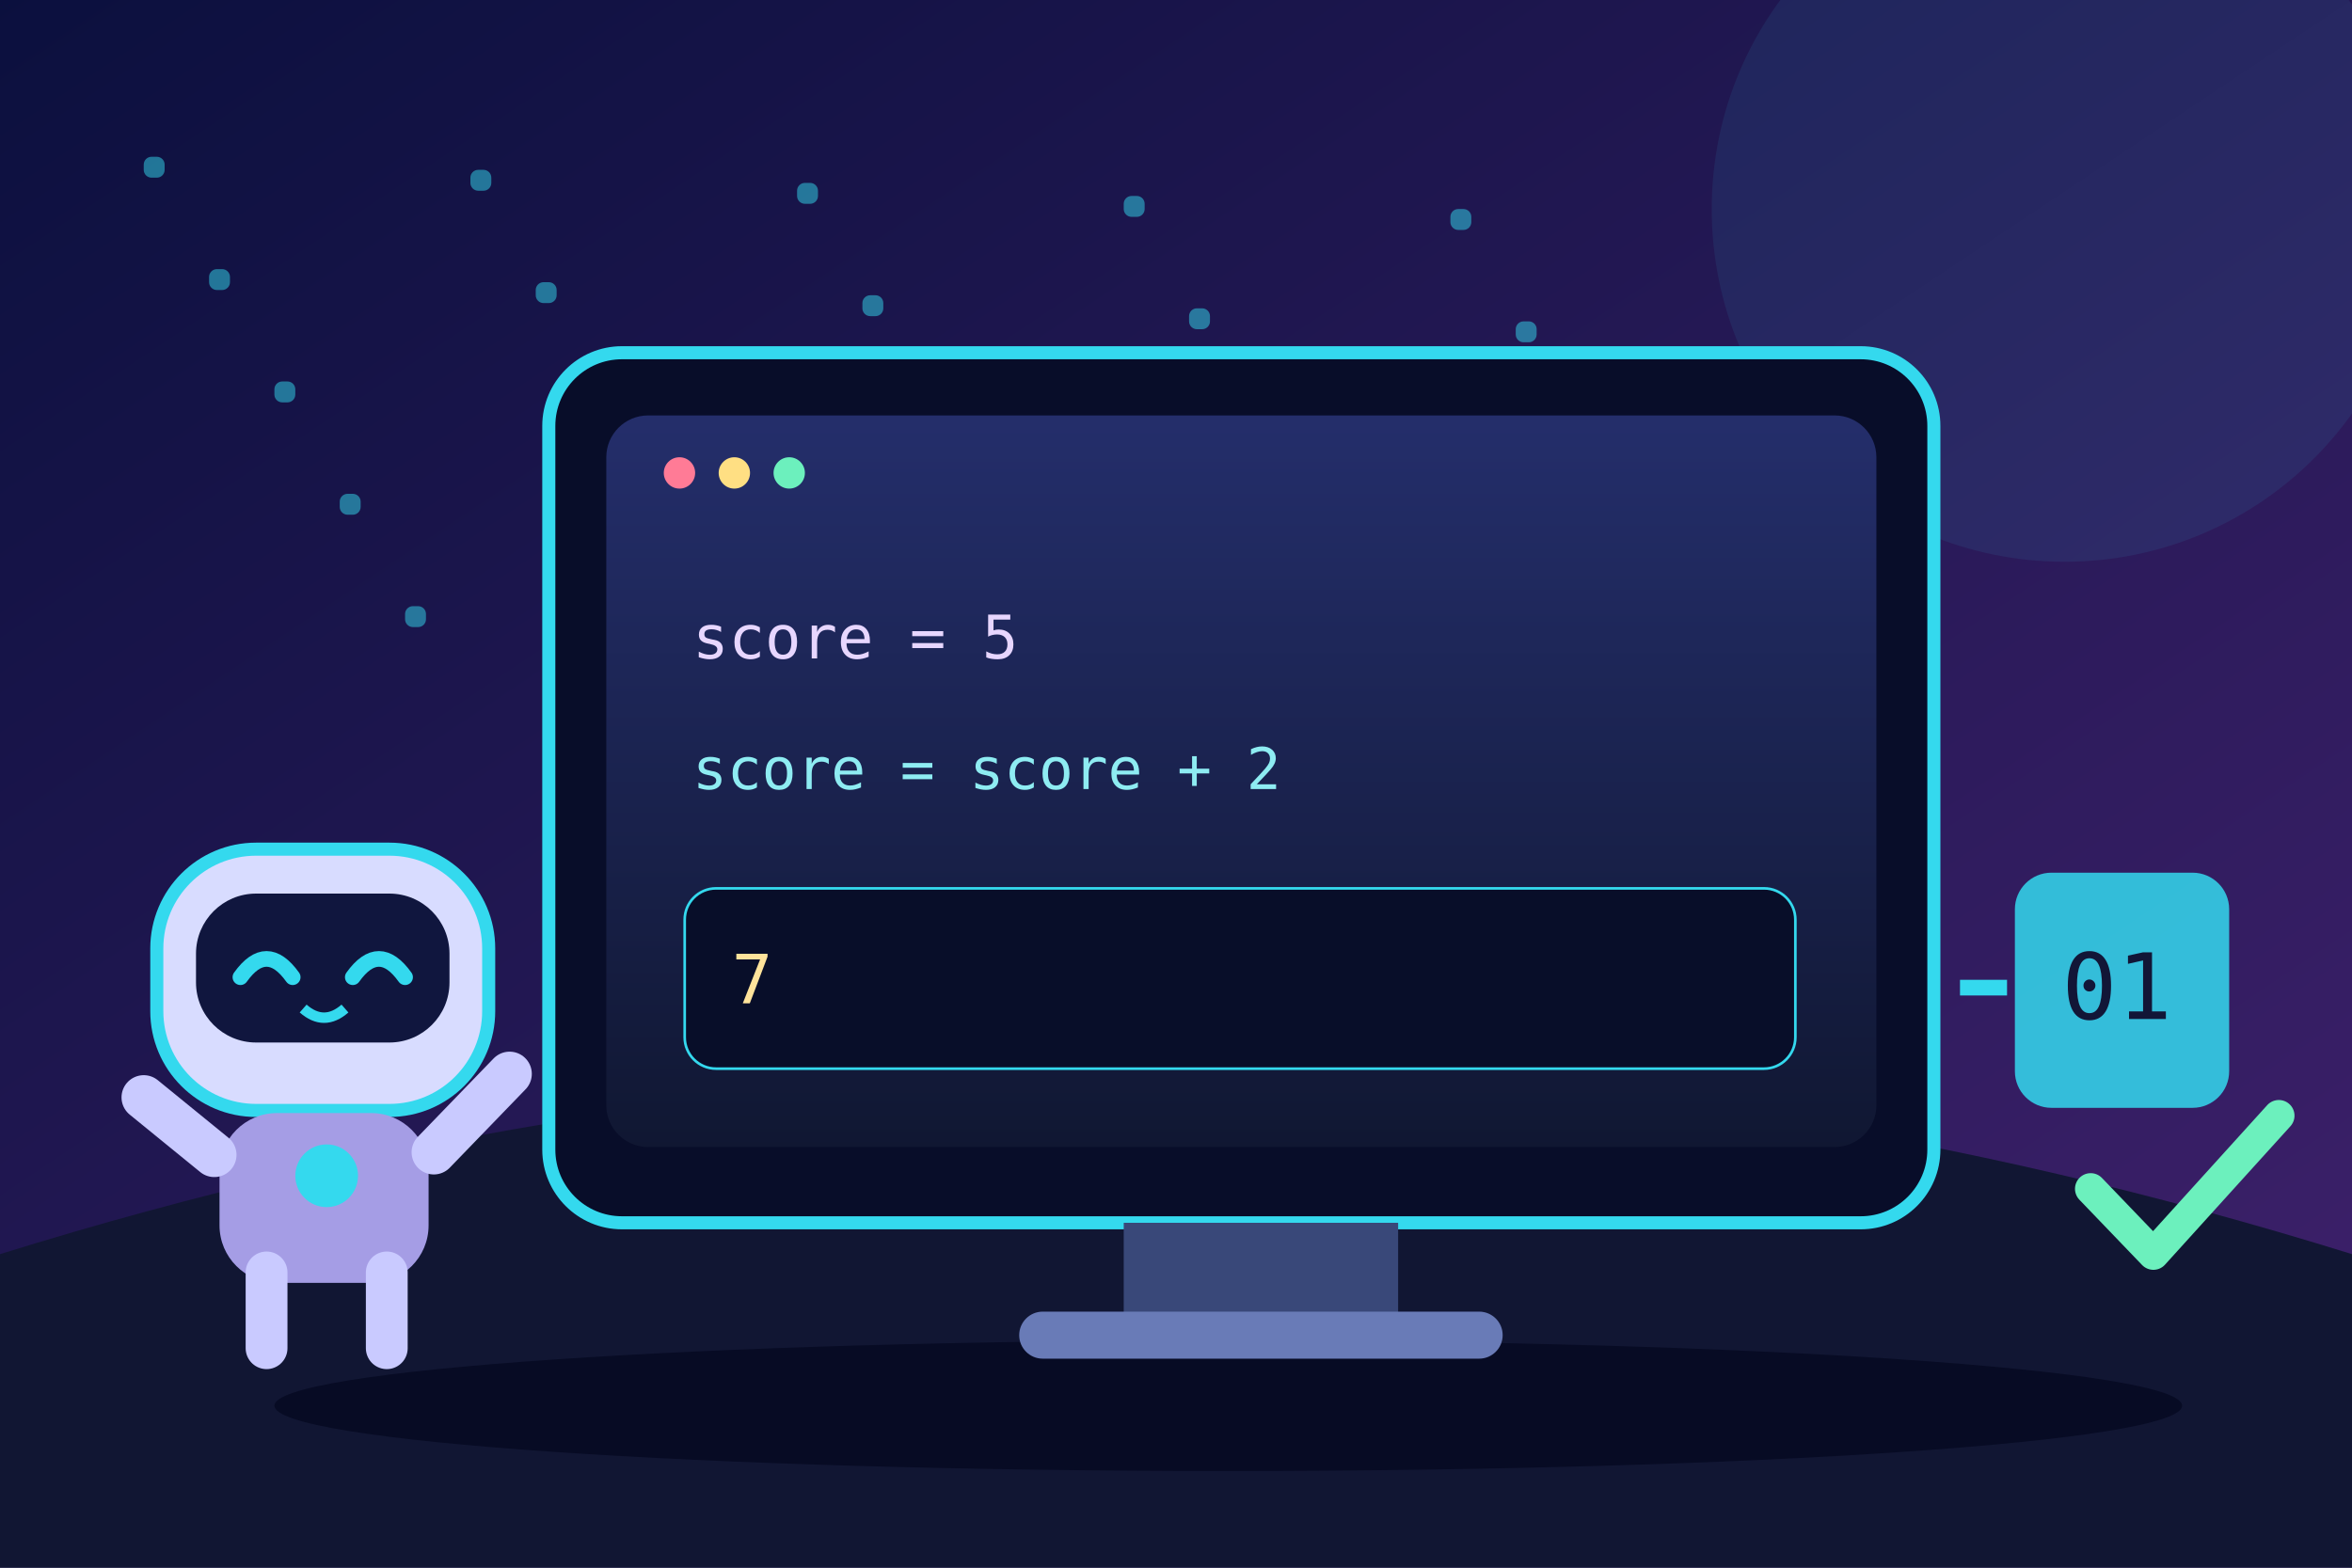
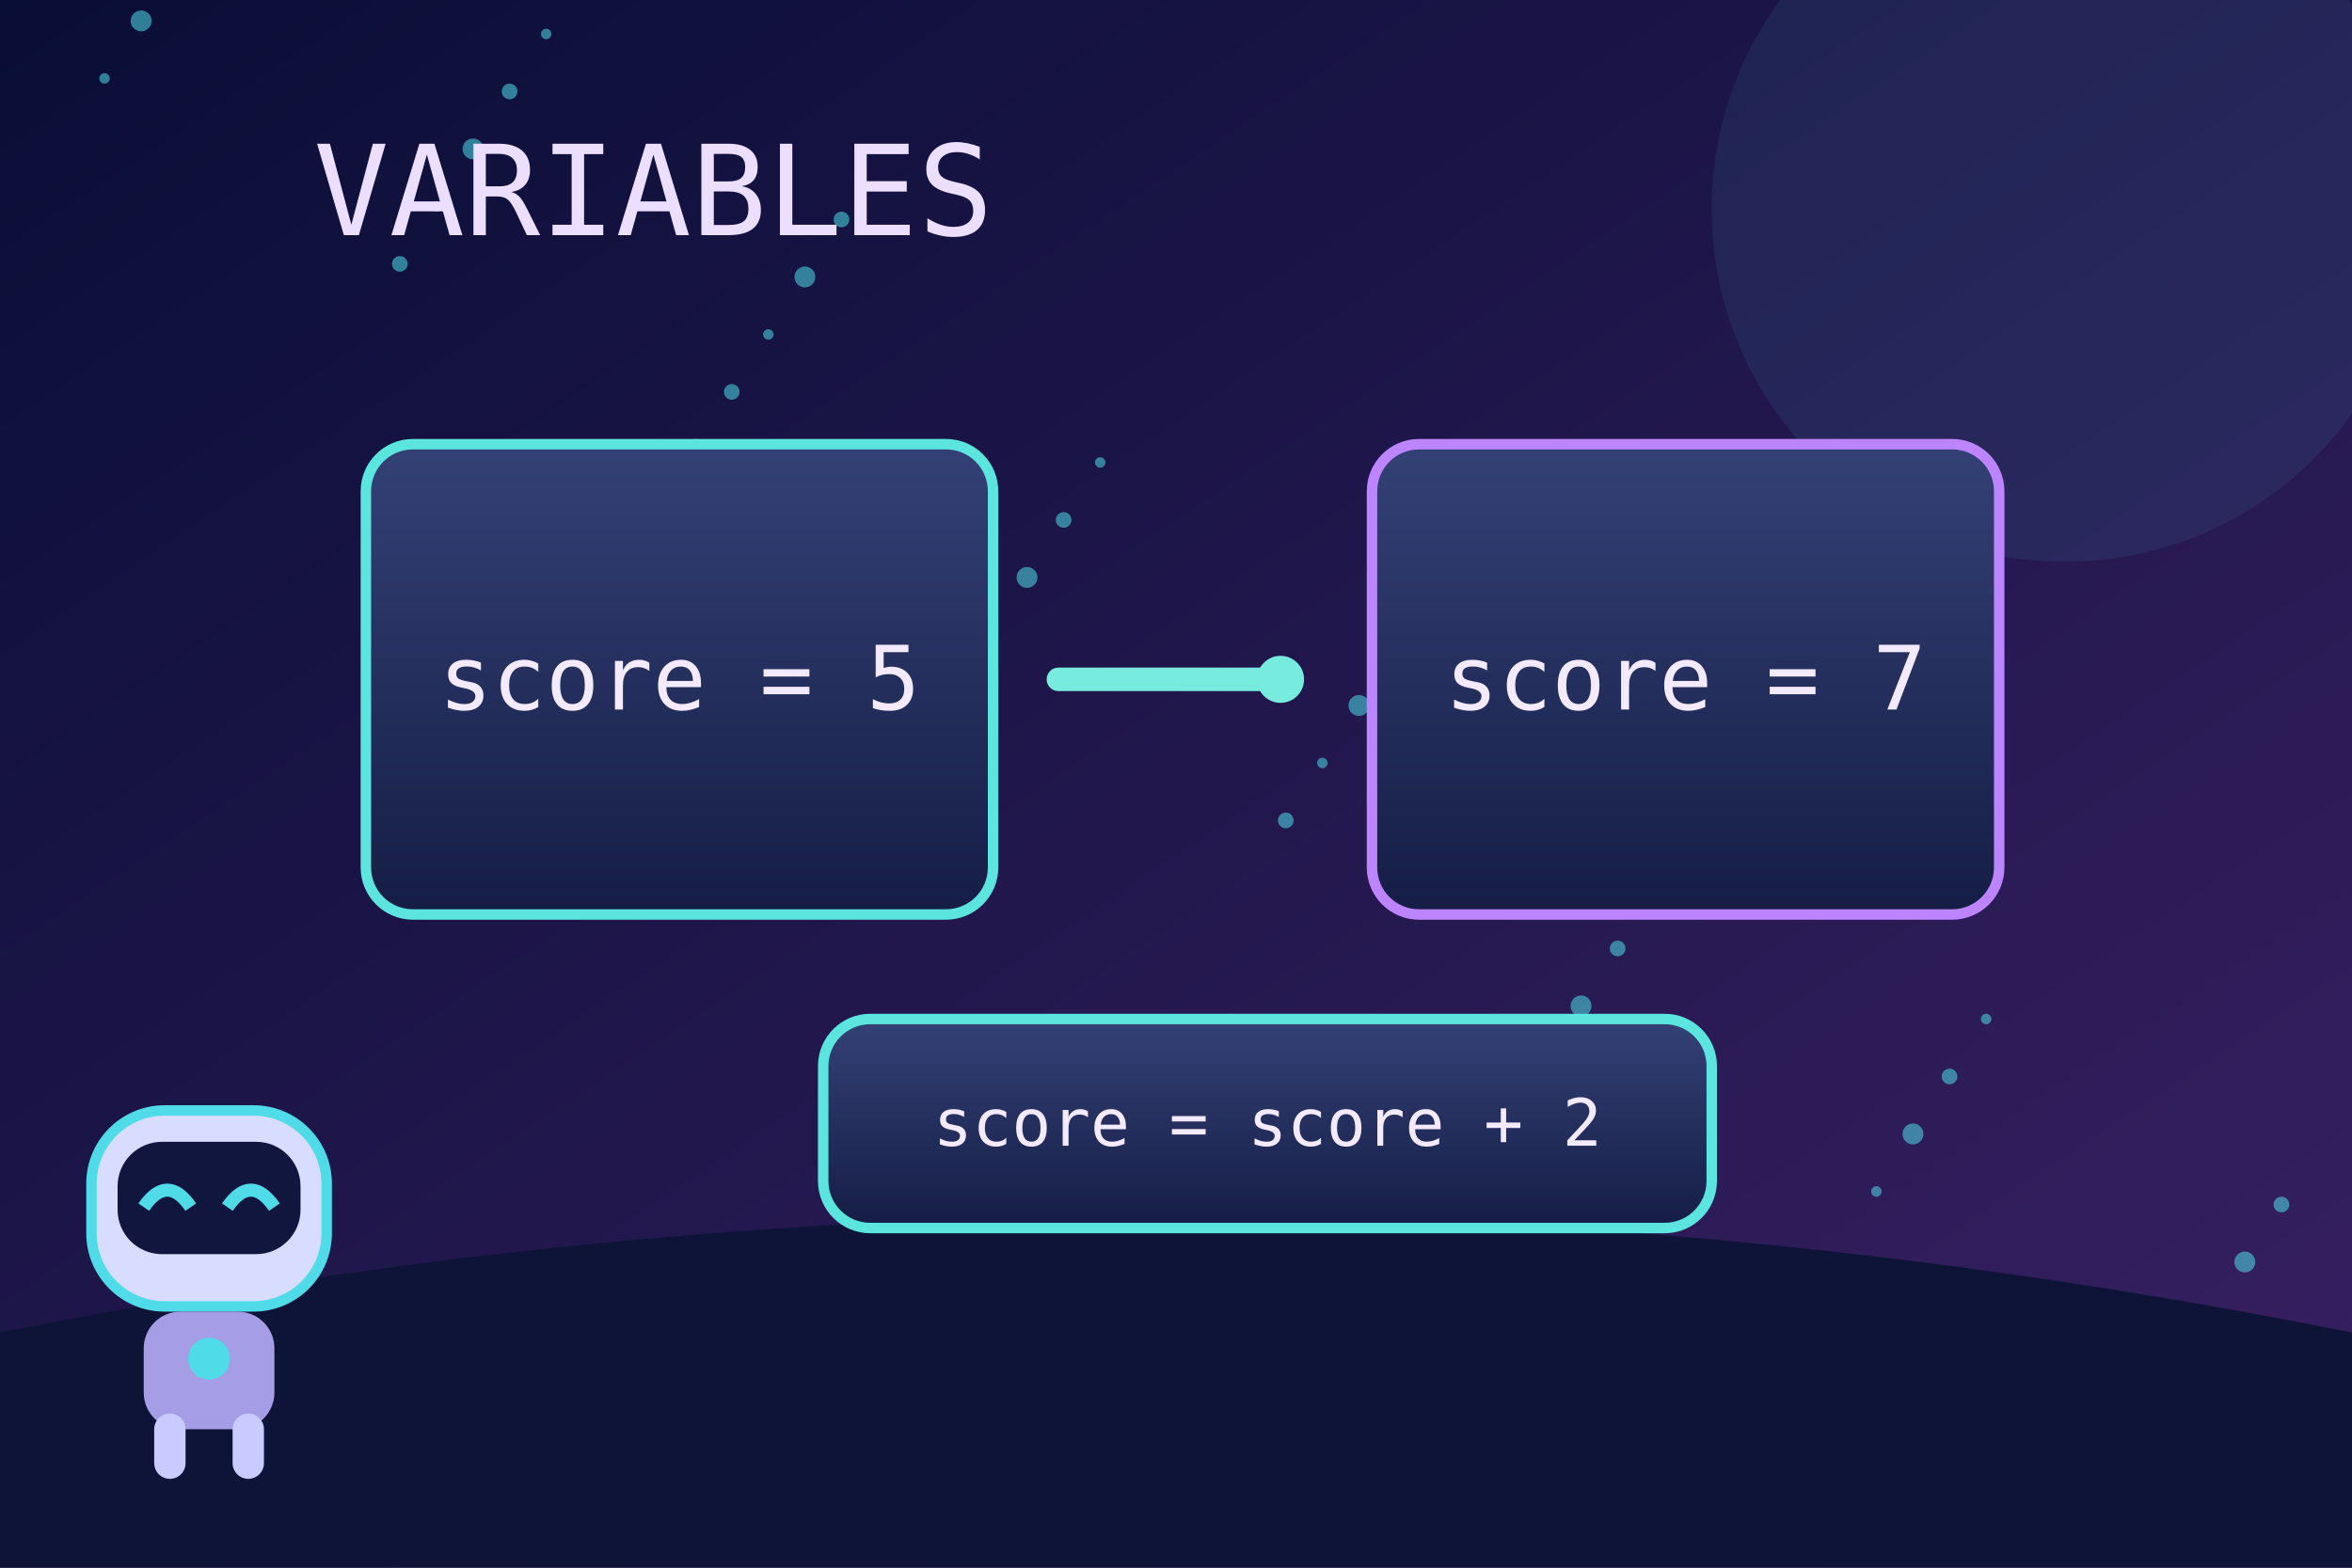
<svg xmlns="http://www.w3.org/2000/svg" width="900" height="600" viewBox="0 0 900 600">
  <defs>
    <linearGradient id="bg" x2="1" y2="1">
-       <stop stop-color="#0b103e" />
-       <stop offset="1" stop-color="#40216d" />
+       <stop stop-color="#090e36" />
+       <stop offset="1" stop-color="#392063" />
    </linearGradient>
-     <linearGradient id="glass" x2="0" y2="1">
-       <stop stop-color="#242e6b" />
-       <stop offset="1" stop-color="#101732" />
+     <linearGradient id="panel" x2="0" y2="1">
+       <stop stop-color="#344176" />
+       <stop offset="1" stop-color="#151d45" />
    </linearGradient>
  </defs>
  <rect width="900" height="600" fill="url(#bg)" />
-   <rect x="55" y="60" width="8" height="8" rx="3" fill="#34d9ee" opacity=".5" />
-   <rect x="80" y="103" width="8" height="8" rx="3" fill="#34d9ee" opacity=".5" />
-   <rect x="105" y="146" width="8" height="8" rx="3" fill="#34d9ee" opacity=".5" />
-   <rect x="130" y="189" width="8" height="8" rx="3" fill="#34d9ee" opacity=".5" />
-   <rect x="155" y="232" width="8" height="8" rx="3" fill="#34d9ee" opacity=".5" />
-   <rect x="180" y="65" width="8" height="8" rx="3" fill="#34d9ee" opacity=".5" />
-   <rect x="205" y="108" width="8" height="8" rx="3" fill="#34d9ee" opacity=".5" />
-   <rect x="230" y="151" width="8" height="8" rx="3" fill="#34d9ee" opacity=".5" />
-   <rect x="255" y="194" width="8" height="8" rx="3" fill="#34d9ee" opacity=".5" />
-   <rect x="280" y="237" width="8" height="8" rx="3" fill="#34d9ee" opacity=".5" />
-   <rect x="305" y="70" width="8" height="8" rx="3" fill="#34d9ee" opacity=".5" />
-   <rect x="330" y="113" width="8" height="8" rx="3" fill="#34d9ee" opacity=".5" />
-   <rect x="355" y="156" width="8" height="8" rx="3" fill="#34d9ee" opacity=".5" />
-   <rect x="380" y="199" width="8" height="8" rx="3" fill="#34d9ee" opacity=".5" />
-   <rect x="405" y="242" width="8" height="8" rx="3" fill="#34d9ee" opacity=".5" />
-   <rect x="430" y="75" width="8" height="8" rx="3" fill="#34d9ee" opacity=".5" />
-   <rect x="455" y="118" width="8" height="8" rx="3" fill="#34d9ee" opacity=".5" />
-   <rect x="480" y="161" width="8" height="8" rx="3" fill="#34d9ee" opacity=".5" />
-   <rect x="505" y="204" width="8" height="8" rx="3" fill="#34d9ee" opacity=".5" />
-   <rect x="530" y="247" width="8" height="8" rx="3" fill="#34d9ee" opacity=".5" />
-   <rect x="555" y="80" width="8" height="8" rx="3" fill="#34d9ee" opacity=".5" />
-   <rect x="580" y="123" width="8" height="8" rx="3" fill="#34d9ee" opacity=".5" />
-   <rect x="605" y="166" width="8" height="8" rx="3" fill="#34d9ee" opacity=".5" />
-   <rect x="630" y="209" width="8" height="8" rx="3" fill="#34d9ee" opacity=".5" />
-   <circle cx="790" cy="80" r="135" fill="#34d9ee" opacity=".08" />
-   <path d="M0 480 Q450 340 900 480 V600 H0" fill="#111633" />
-   <ellipse cx="470" cy="538" rx="365" ry="25" fill="#070b24" />
-   <rect x="210" y="135" width="530" height="333" rx="28" fill="#080d29" stroke="#34d9ee" stroke-width="5" />
-   <rect x="232" y="159" width="486" height="280" rx="16" fill="url(#glass)" />
-   <circle cx="260" cy="181" r="6" fill="#ff7b96" />
-   <circle cx="281" cy="181" r="6" fill="#ffdf83" />
-   <circle cx="302" cy="181" r="6" fill="#6cf0bd" />
-   <text x="265" y="252" fill="#e7d6ff" font-family="monospace" font-size="23">score = 5</text>
-   <text x="265" y="302" fill="#8eecf2" font-family="monospace" font-size="22">score = score + 2</text>
-   <rect x="262" y="340" width="425" height="69" rx="12" fill="#080e29" stroke="#34d9ee" />
-   <text x="280" y="384" fill="#ffe39b" font-family="monospace" font-size="26">7</text>
-   <path d="M430 468 V505 H535 V468" fill="#394879" />
-   <rect x="390" y="502" width="185" height="18" rx="9" fill="#697bb7" />
-   <rect x="60" y="325" width="127" height="100" rx="38" fill="#d8dcff" stroke="#34d9ee" stroke-width="5" />
-   <rect x="75" y="342" width="97" height="57" rx="23" fill="#10163e" />
-   <path d="M92 374 Q102 360 112 374 M135 374 Q145 360 155 374" fill="none" stroke="#34d9ee" stroke-width="6" stroke-linecap="round" />
-   <path d="M116 386 Q124 393 132 386" fill="none" stroke="#34d9ee" stroke-width="4" />
-   <rect x="84" y="426" width="80" height="65" rx="22" fill="#a59de5" />
-   <circle cx="125" cy="450" r="12" fill="#34d9ee" />
-   <path d="M82 442 L55 420 M166 441 L195 411" stroke="#c9caff" stroke-width="17" stroke-linecap="round" />
-   <path d="M102 487 V516 M148 487 V516" stroke="#c9caff" stroke-width="16" stroke-linecap="round" />
-   <rect x="771" y="334" width="82" height="90" rx="14" fill="#34d9ee" opacity=".85" />
-   <text x="789" y="390" fill="#121637" font-size="35" font-family="monospace">01</text>
-   <path d="M750 378 H768" stroke="#34d9ee" stroke-width="6" />
-   <path d="M800 455 L824 480 L872 427" fill="none" stroke="#6cf0bd" stroke-width="12" stroke-linecap="round" stroke-linejoin="round" />
+   <circle cx="790" cy="80" r="135" fill="#4fdbe8" opacity=".08" />
+   <g fill="#4fdbe8" opacity=".55">
+     <circle cx="40" cy="30" r="2" />
+     <circle cx="153" cy="101" r="3" />
+     <circle cx="266" cy="172" r="4" />
+     <circle cx="379" cy="243" r="2" />
+     <circle cx="492" cy="314" r="3" />
+     <circle cx="605" cy="385" r="4" />
+     <circle cx="718" cy="456" r="2" />
+     <circle cx="831" cy="527" r="3" />
+     <circle cx="54" cy="8" r="4" />
+     <circle cx="167" cy="79" r="2" />
+     <circle cx="280" cy="150" r="3" />
+     <circle cx="393" cy="221" r="4" />
+     <circle cx="506" cy="292" r="2" />
+     <circle cx="619" cy="363" r="3" />
+     <circle cx="732" cy="434" r="4" />
+     <circle cx="845" cy="505" r="2" />
+     <circle cx="68" cy="576" r="3" />
+     <circle cx="181" cy="57" r="4" />
+     <circle cx="294" cy="128" r="2" />
+     <circle cx="407" cy="199" r="3" />
+     <circle cx="520" cy="270" r="4" />
+     <circle cx="633" cy="341" r="2" />
+     <circle cx="746" cy="412" r="3" />
+     <circle cx="859" cy="483" r="4" />
+     <circle cx="82" cy="554" r="2" />
+     <circle cx="195" cy="35" r="3" />
+     <circle cx="308" cy="106" r="4" />
+     <circle cx="421" cy="177" r="2" />
+     <circle cx="534" cy="248" r="3" />
+     <circle cx="647" cy="319" r="4" />
+     <circle cx="760" cy="390" r="2" />
+     <circle cx="873" cy="461" r="3" />
+     <circle cx="96" cy="532" r="4" />
+     <circle cx="209" cy="13" r="2" />
+     <circle cx="322" cy="84" r="3" />
+   </g>
+   <path d="M0 510 Q450 420 900 510 V600 H0" fill="#0d1437" />
+   <text x="120" y="90" fill="#ecdeff" font-family="monospace" font-size="48">VARIABLES</text>
+   <rect x="140" y="170" width="240" height="180" rx="18" fill="url(#panel)" stroke="#5ce5df" stroke-width="4" />
+   <text x="260.0" y="271.56" text-anchor="middle" fill="#f4eaff" font-family="monospace" font-size="34">score = 5</text>
+   <path d="M405 260 L490 260" stroke="#78ebdf" stroke-width="9" stroke-linecap="round" />
+   <circle cx="490" cy="260" r="9" fill="#78ebdf" />
+   <rect x="525" y="170" width="240" height="180" rx="18" fill="url(#panel)" stroke="#bd84ff" stroke-width="4" />
+   <text x="645.0" y="271.56" text-anchor="middle" fill="#f4eaff" font-family="monospace" font-size="34">score = 7</text>
+   <rect x="315" y="390" width="340" height="80" rx="18" fill="url(#panel)" stroke="#5ce5df" stroke-width="4" />
+   <text x="485.0" y="438.5" text-anchor="middle" fill="#f4eaff" font-family="monospace" font-size="25">score = score + 2</text>
+   <g transform="translate(35 425)">
+     <rect width="90" height="75" rx="28" fill="#d8dcff" stroke="#4fdbe8" stroke-width="4" />
+     <rect x="10" y="12" width="70" height="43" rx="17" fill="#10163e" />
+     <path d="M20 37 Q29 24 38 37 M52 37 Q61 24 70 37" fill="none" stroke="#4fdbe8" stroke-width="5" />
+     <rect x="20" y="77" width="50" height="45" rx="14" fill="#a59de5" />
+     <circle cx="45" cy="95" r="8" fill="#4fdbe8" />
+     <path d="M30 122 V135 M60 122 V135" stroke="#c9caff" stroke-width="12" stroke-linecap="round" />
+   </g>
</svg>
